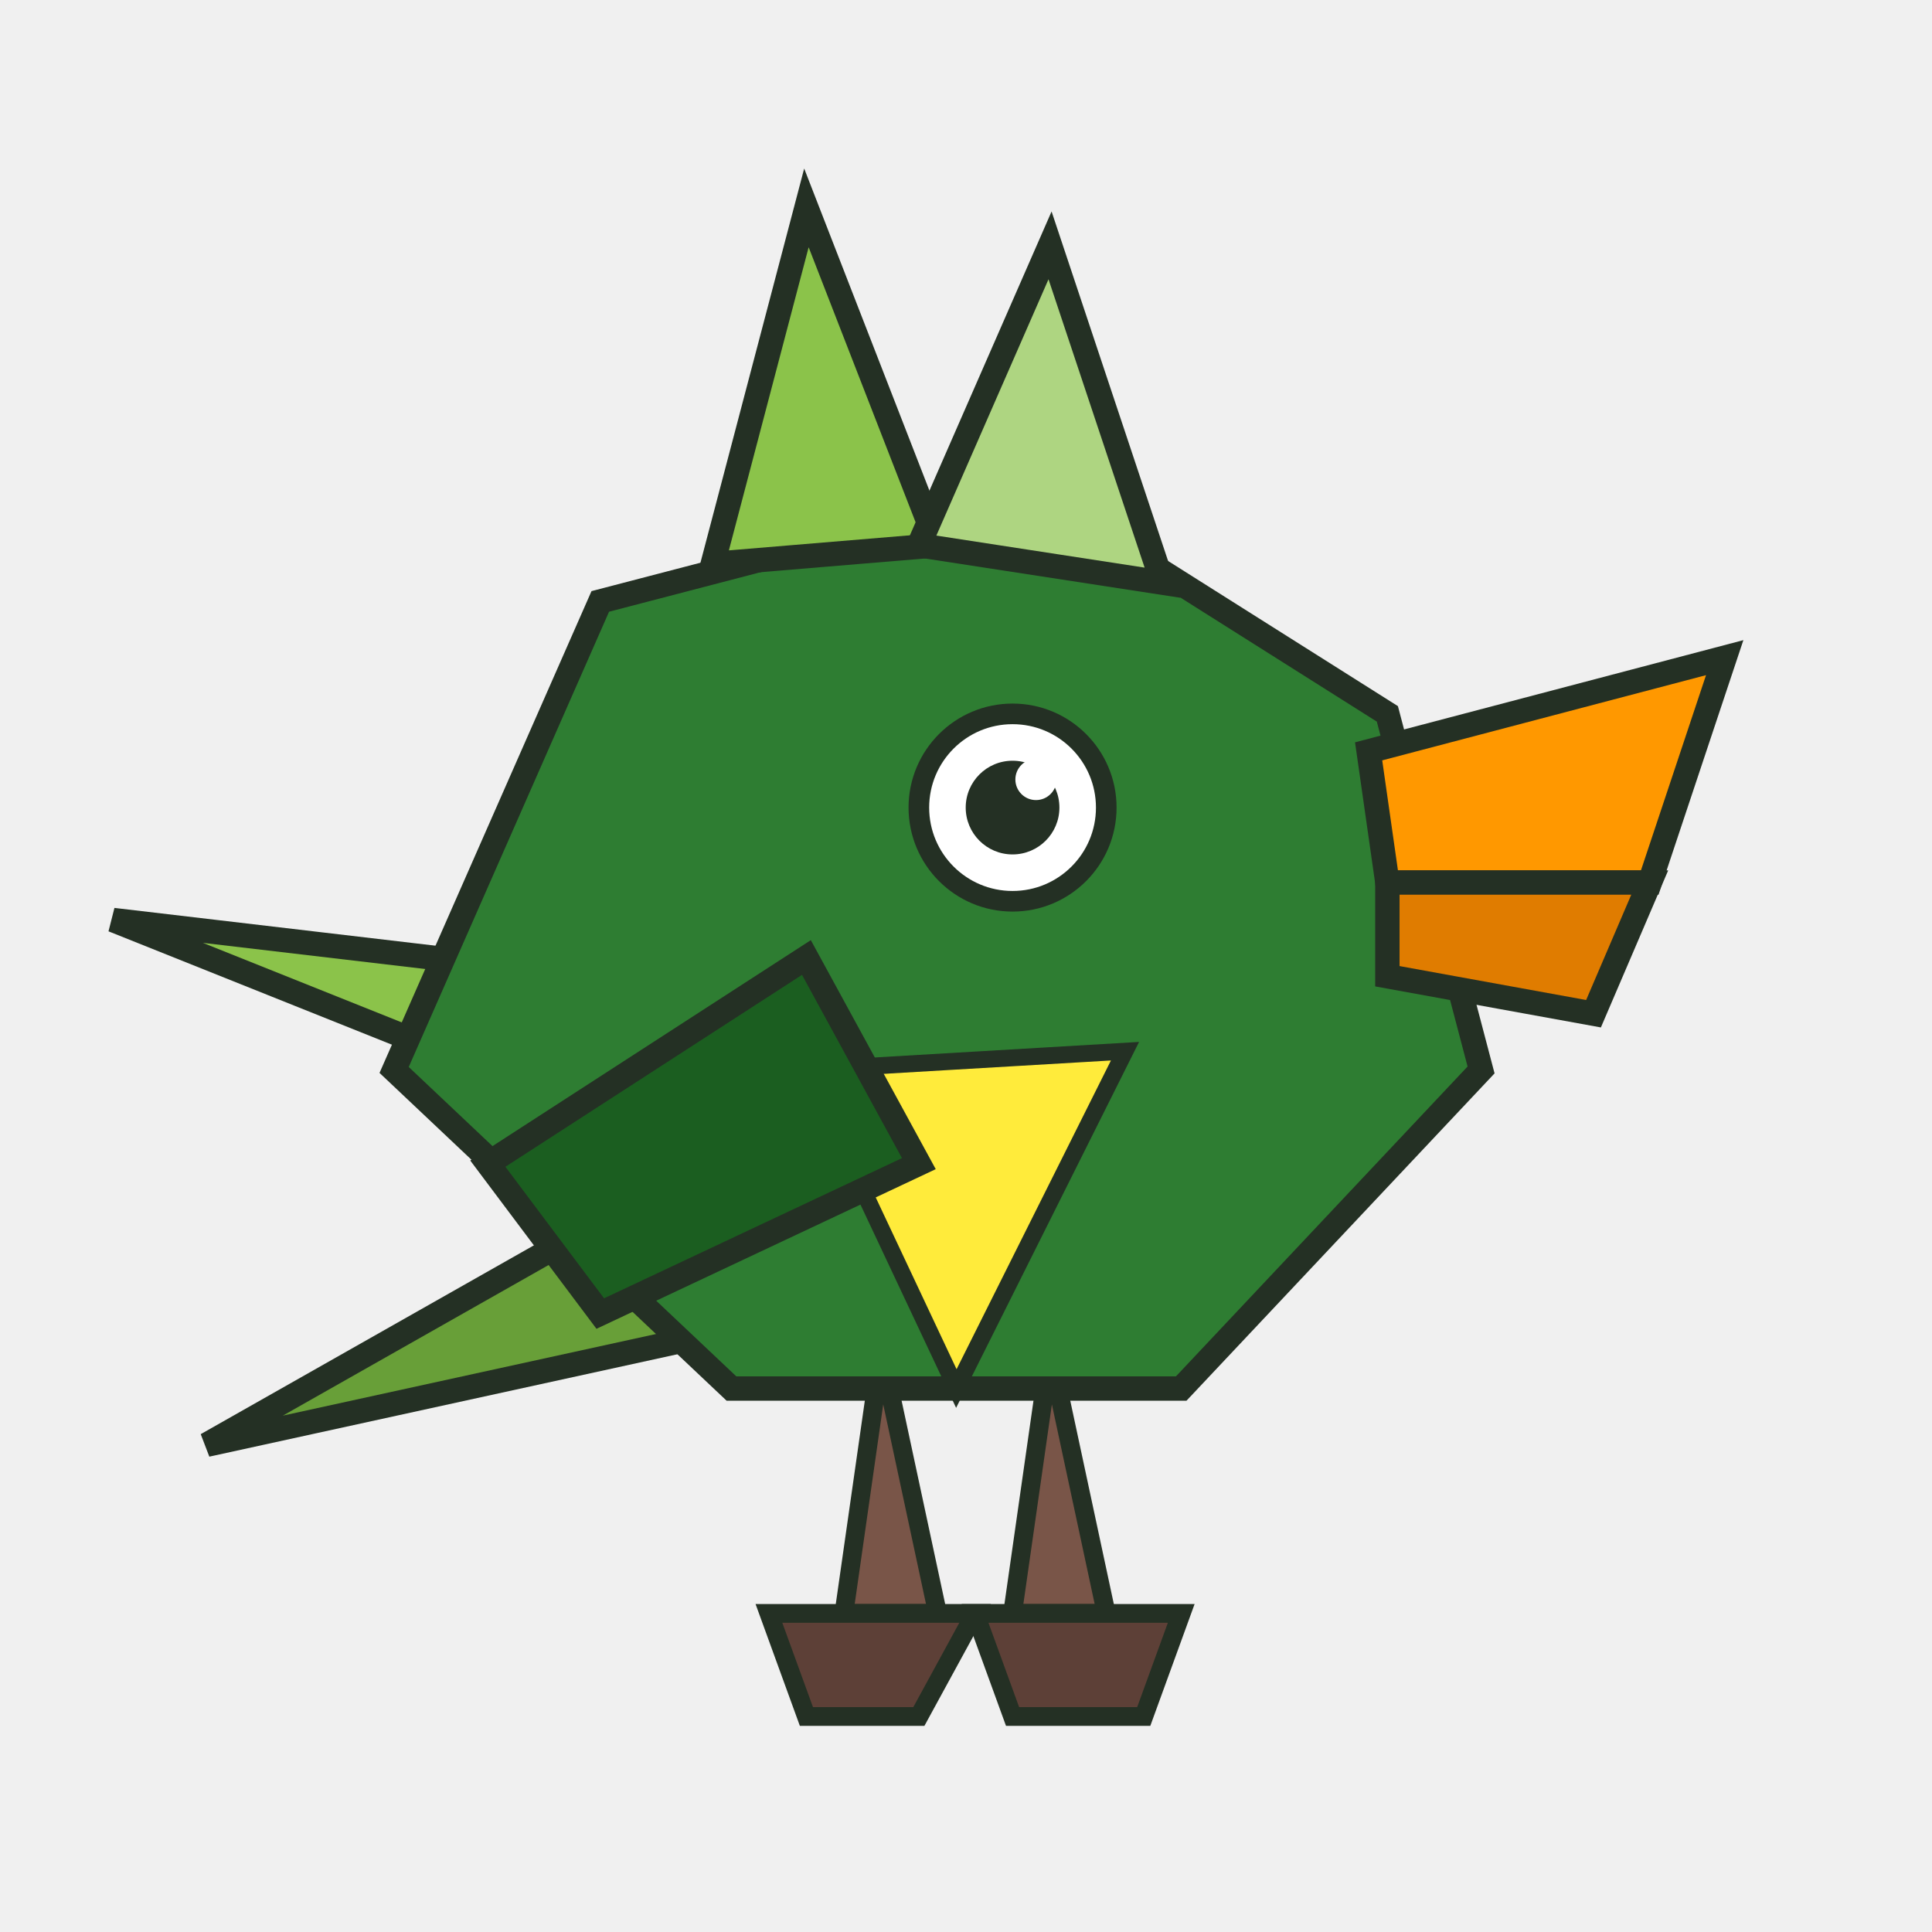
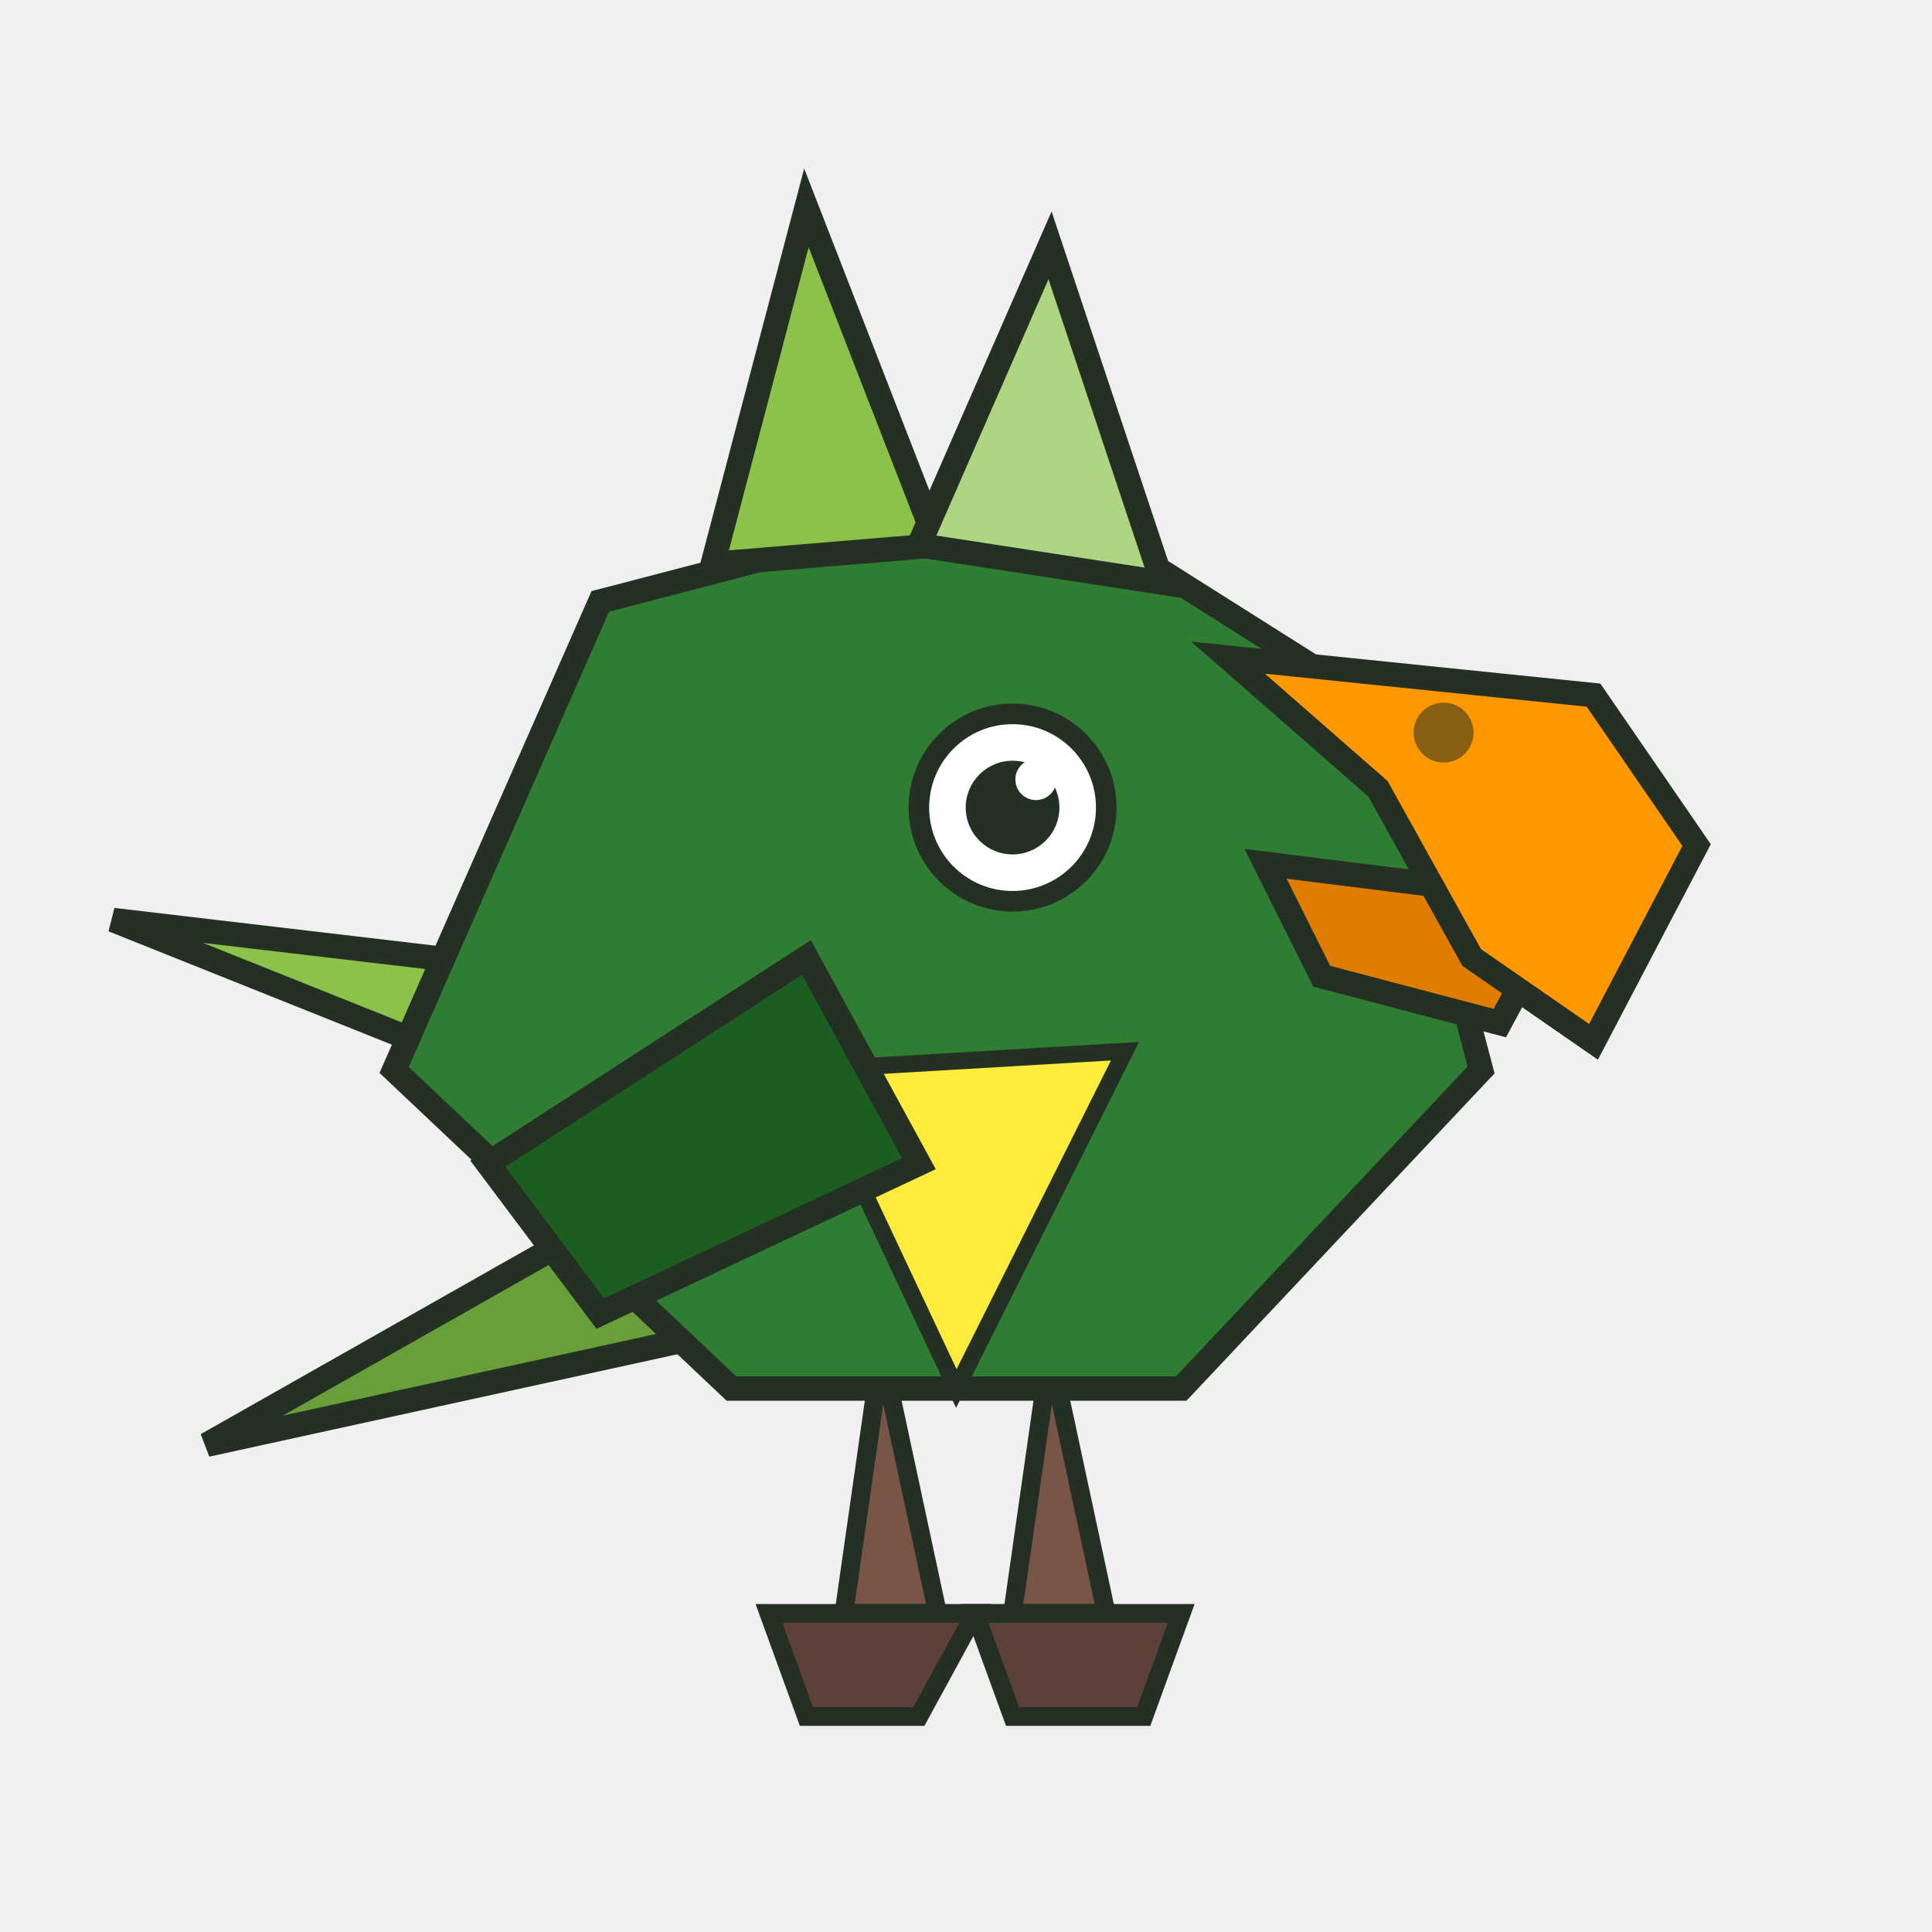
<svg xmlns="http://www.w3.org/2000/svg" viewBox="0 0 200 200" width="200" height="200" role="img" aria-labelledby="polychat-logo-title">
  <g transform="translate(2 6) scale(0.97)">
    <g transform="translate(0.00 0.00) rotate(0.000 100 172) translate(100 172) scale(1.000 1.000) translate(-100 -172)">
      <g transform="rotate(0.000 78 112)">
        <path d="M78 100 10 92 80 120Z" fill="#8BC34A" stroke="#243024" stroke-width="2.6" stroke-linejoin="miter" />
        <path d="M80 114 20 148 84 134Z" fill="#689F38" stroke="#243024" stroke-width="2.6" stroke-linejoin="miter" />
      </g>
      <path d="M92 138 88 166 98 166Z" fill="#795548" stroke="#243024" stroke-width="2" stroke-linejoin="miter" />
      <path d="M110 138 106 166 116 166Z" fill="#795548" stroke="#243024" stroke-width="2" stroke-linejoin="miter" />
      <path d="M80 166 102 166 96 177 84 177Z" fill="#5D4037" stroke="#243024" stroke-width="2" stroke-linejoin="miter" />
      <path d="M102 166 124 166 120 177 106 177Z" fill="#5D4037" stroke="#243024" stroke-width="2" stroke-linejoin="miter" />
      <path d="M40 108 62 58 108 46 146 70 156 108 124 142 76 142Z" fill="#2E7D32" stroke="#243024" stroke-width="2.6" stroke-linejoin="miter" />
      <path d="M84 108 100 142 118 106Z" fill="#FFEB3B" stroke="#243024" stroke-width="1.8" stroke-linejoin="miter" />
      <g transform="rotate(0.000 100 52)">
        <path d="M74 54 84 16 98 52Z" fill="#8BC34A" stroke="#243024" stroke-width="2.6" stroke-linejoin="miter" />
        <path d="M96 52 110 20 122 56Z" fill="#AED581" stroke="#243024" stroke-width="2.6" stroke-linejoin="miter" />
      </g>
-       <path d="M144 74 182 64 174 88 146 88Z" fill="#FF9800" stroke="#243024" stroke-width="2.6" stroke-linejoin="miter" />
-       <g transform="rotate(0.000 148 88)">
-         <path d="M146 88 174 88 168 102 146 98Z" fill="#E07C00" stroke="#243024" stroke-width="2.6" stroke-linejoin="miter" />
+       <g transform="rotate(0.000 144 86)">
+         <path d="M133 86 165 90 158 103 139 98Z" fill="#E07C00" stroke="#243024" stroke-width="2.6" stroke-linejoin="miter" />
      </g>
+       <path d="M129 64 168 68 179 84 168 105 155 96 145 78Z" fill="#FF9800" stroke="#243024" stroke-width="2.6" stroke-linejoin="miter" />
+       <circle cx="152" cy="72" r="3.2" fill="#243024" opacity="0.55" />
      <g transform="translate(106 80) scale(1 1.000) translate(-106 -80)">
        <circle cx="106" cy="80" r="10" fill="#FFFFFF" stroke="#243024" stroke-width="2.2" />
        <circle cx="106.0" cy="80.0" r="5.0" fill="#243024" />
        <circle cx="108.5" cy="77.0" r="2.2" fill="#FFF" />
      </g>
      <g transform="rotate(0.000 86 100)">
        <path d="M84 96 50 118 62 134 96 118Z" fill="#1B5E20" stroke="#243024" stroke-width="2.6" stroke-linejoin="miter" />
      </g>
    </g>
  </g>
</svg>
